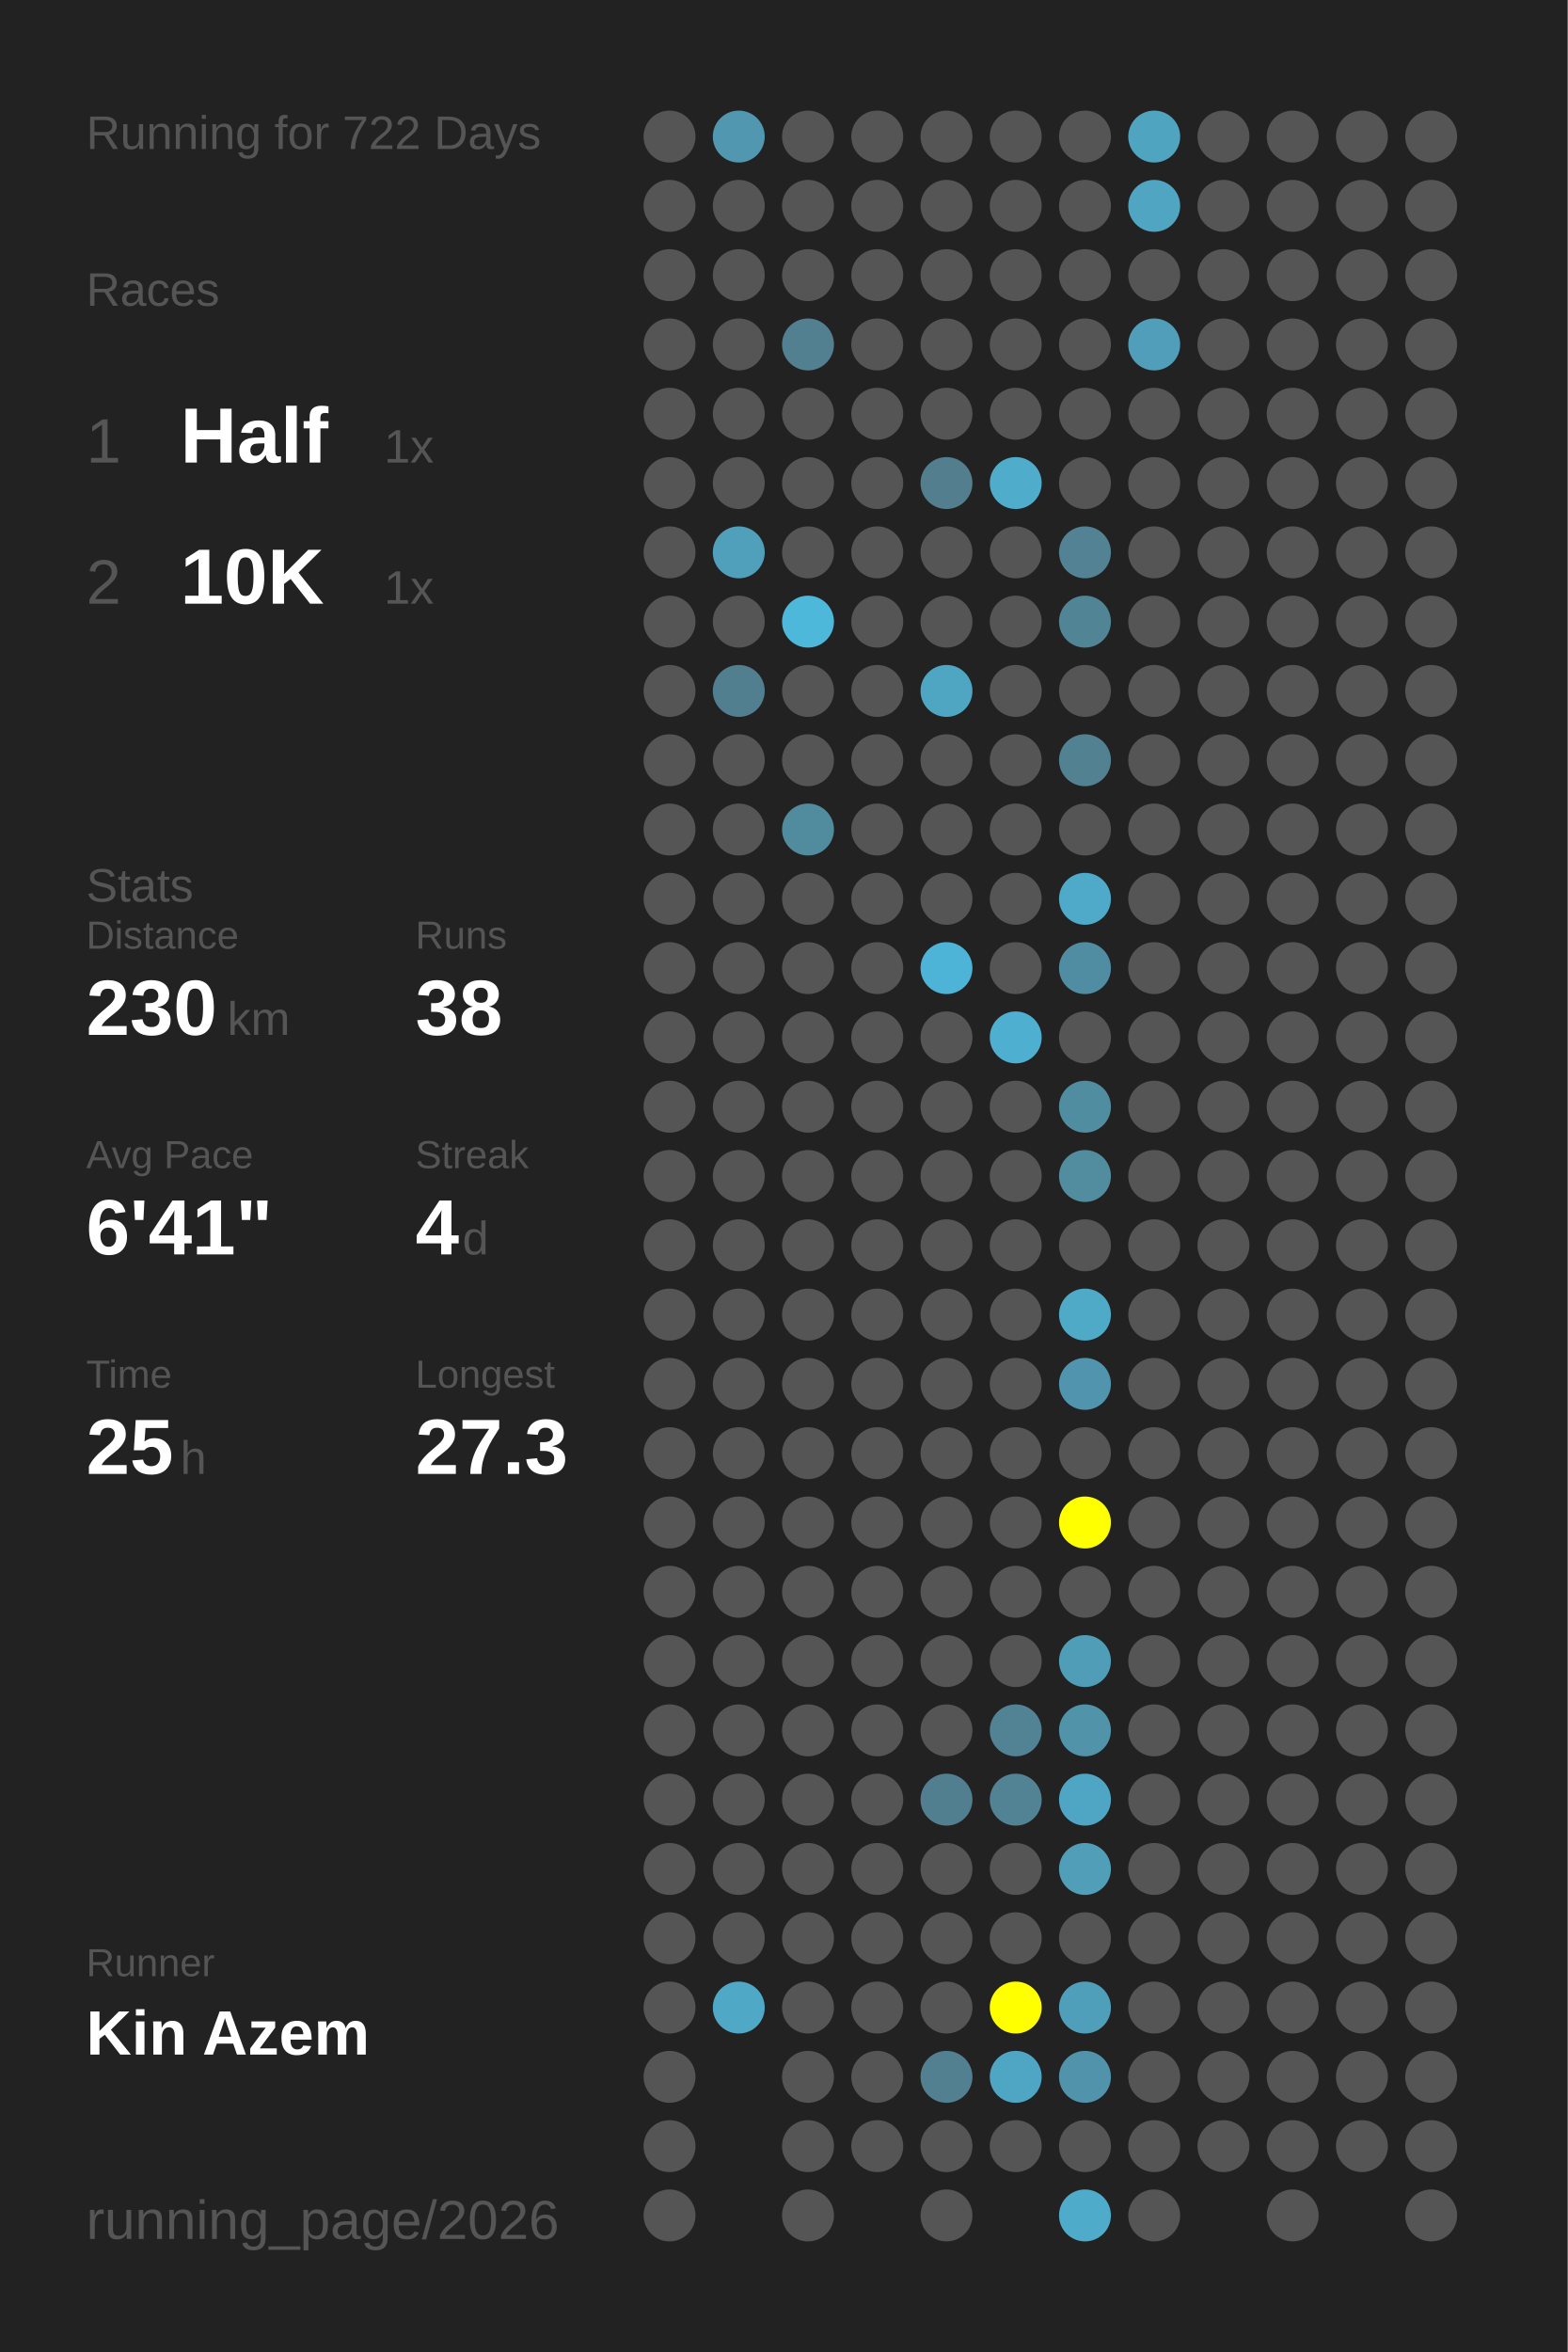
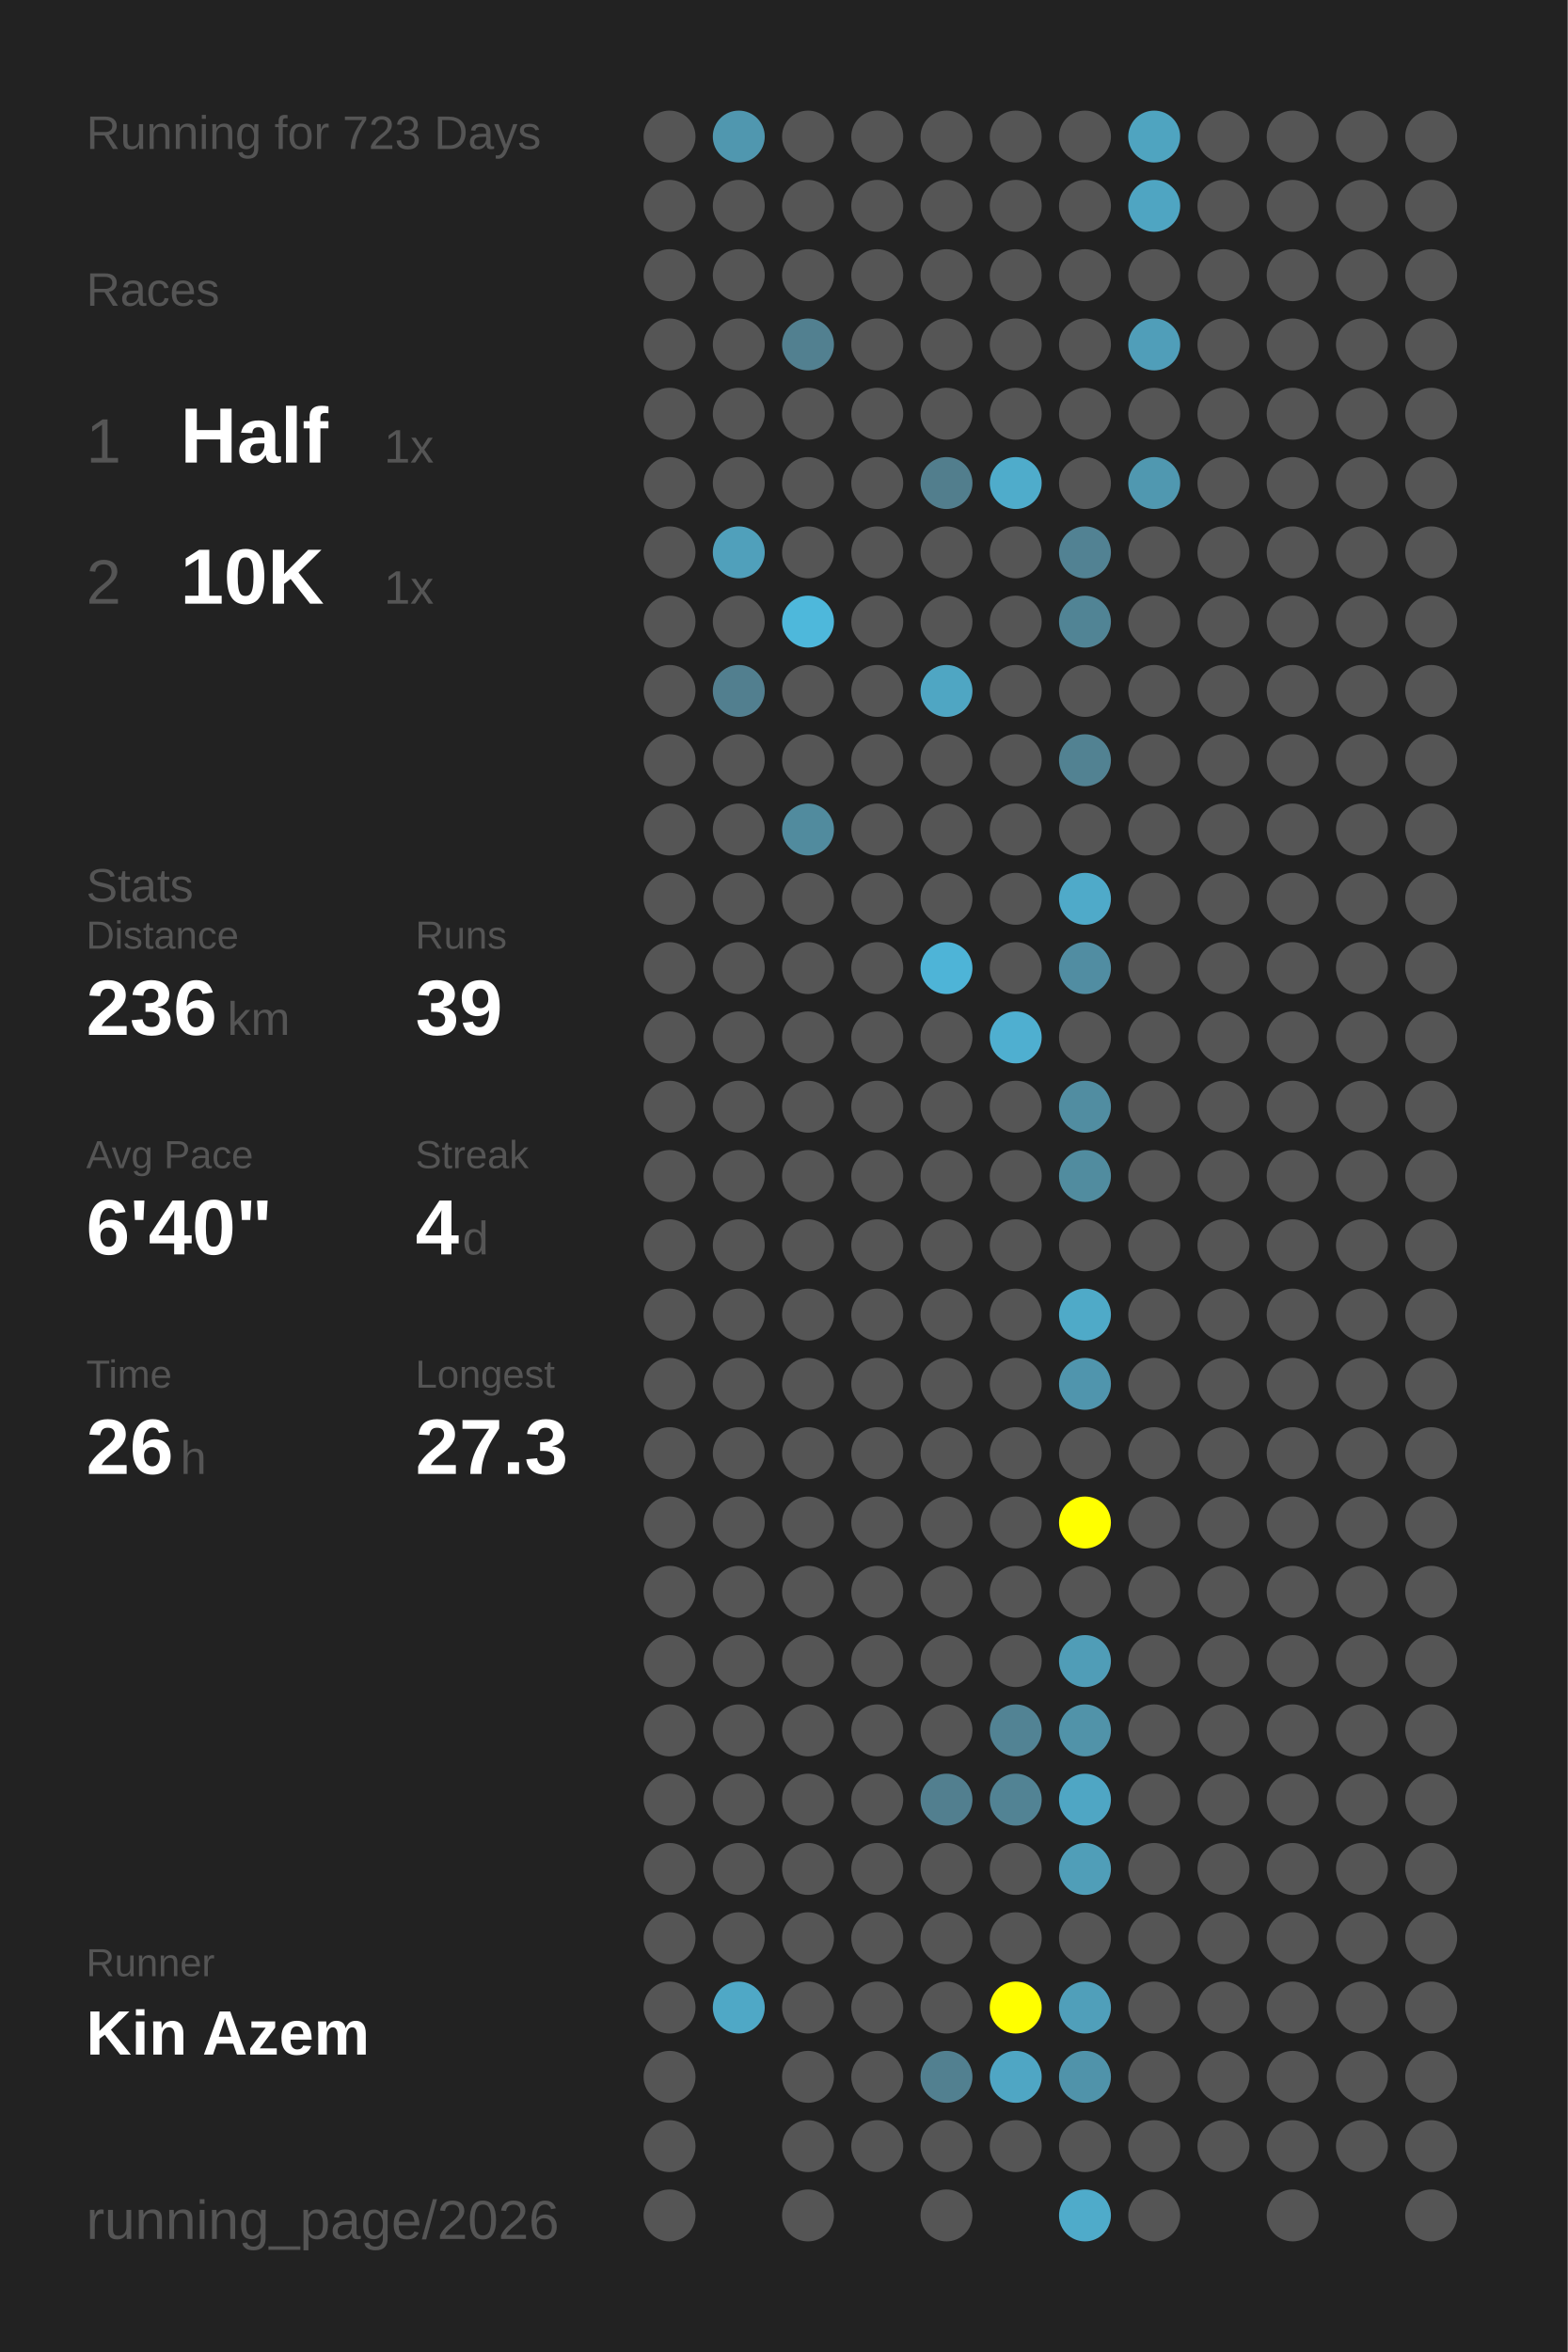
<svg xmlns="http://www.w3.org/2000/svg" baseProfile="full" height="300mm" version="1.1" viewBox="0,0,200,300" width="200mm">
  <defs />
  <rect fill="#222222" height="300" width="200" x="0" y="0" />
-   <text fill="#555555" style="font-size:6px; font-family:Arial;" x="11" y="19">Running for 722 Days</text>
+   <text fill="#555555" style="font-size:6px; font-family:Arial;" x="11" y="19">Running for 723 Days</text>
  <text fill="#555555" style="font-size:6px; font-family:Arial;" x="11" y="39">Races</text>
  <text fill="#555555" style="font-size:8px; font-family:Arial;" x="11" y="59">1</text>
  <text fill="#FFFFFF" style="font-size:10px; font-family:Arial; font-weight:bold;" x="23" y="59">Half</text>
  <text fill="#555555" style="font-size:6px; font-family:Arial;" x="49" y="59">1x</text>
  <text fill="#555555" style="font-size:8px; font-family:Arial;" x="11" y="77">2</text>
  <text fill="#FFFFFF" style="font-size:10px; font-family:Arial; font-weight:bold;" x="23" y="77">10K</text>
  <text fill="#555555" style="font-size:6px; font-family:Arial;" x="49" y="77">1x</text>
  <text fill="#555555" style="font-size:6px; font-family:Arial;" x="11" y="115">Stats</text>
  <text fill="#555555" style="font-size:5px; font-family:Arial;" x="11" y="121">Distance</text>
-   <text fill="#FFFFFF" style="font-size:10px; font-family:Arial; font-weight:bold;" x="11" y="132">230</text>
+   <text fill="#FFFFFF" style="font-size:10px; font-family:Arial; font-weight:bold;" x="11" y="132">236</text>
  <text fill="#555555" style="font-size:6px; font-family:Arial;" x="29" y="132">km</text>
  <text fill="#555555" style="font-size:5px; font-family:Arial;" x="53" y="121">Runs</text>
-   <text fill="#FFFFFF" style="font-size:10px; font-family:Arial; font-weight:bold;" x="53" y="132">38</text>
+   <text fill="#FFFFFF" style="font-size:10px; font-family:Arial; font-weight:bold;" x="53" y="132">39</text>
  <text fill="#555555" style="font-size:5px; font-family:Arial;" x="11" y="149">Avg Pace</text>
-   <text fill="#FFFFFF" style="font-size:10px; font-family:Arial; font-weight:bold;" x="11" y="160">6'41"</text>
+   <text fill="#FFFFFF" style="font-size:10px; font-family:Arial; font-weight:bold;" x="11" y="160">6'40"</text>
  <text fill="#555555" style="font-size:5px; font-family:Arial;" x="53" y="149">Streak</text>
  <text fill="#FFFFFF" style="font-size:10px; font-family:Arial; font-weight:bold;" x="53" y="160">4</text>
  <text fill="#555555" style="font-size:6px; font-family:Arial;" x="59" y="160">d</text>
  <text fill="#555555" style="font-size:5px; font-family:Arial;" x="11" y="177">Time</text>
-   <text fill="#FFFFFF" style="font-size:10px; font-family:Arial; font-weight:bold;" x="11" y="188">25</text>
+   <text fill="#FFFFFF" style="font-size:10px; font-family:Arial; font-weight:bold;" x="11" y="188">26</text>
  <text fill="#555555" style="font-size:6px; font-family:Arial;" x="23" y="188">h</text>
  <text fill="#555555" style="font-size:5px; font-family:Arial;" x="53" y="177">Longest</text>
  <text fill="#FFFFFF" style="font-size:10px; font-family:Arial; font-weight:bold;" x="53" y="188">27.3</text>
  <text fill="#555555" style="font-size:5px; font-family:Arial;" x="11" y="252.065">Runner</text>
  <text fill="#FFFFFF" style="font-size:8px; font-family:Arial; font-weight:bold;" x="11" y="262.065">Kin Azem</text>
  <text fill="#555555" style="font-size:7px; font-family:Arial;" x="11" y="285.581">running_page/2026</text>
  <circle cx="85.417" cy="17.419" fill="#555555" r="3.312" />
  <circle cx="85.417" cy="26.258" fill="#555555" r="3.312" />
  <circle cx="85.417" cy="35.097" fill="#555555" r="3.312" />
  <circle cx="85.417" cy="43.935" fill="#555555" r="3.312" />
  <circle cx="85.417" cy="52.774" fill="#555555" r="3.312" />
  <circle cx="85.417" cy="61.613" fill="#555555" r="3.312" />
  <circle cx="85.417" cy="70.452" fill="#555555" r="3.312" />
  <circle cx="85.417" cy="79.29" fill="#555555" r="3.312" />
  <circle cx="85.417" cy="88.129" fill="#555555" r="3.312" />
  <circle cx="85.417" cy="96.968" fill="#555555" r="3.312" />
  <circle cx="85.417" cy="105.806" fill="#555555" r="3.312" />
  <circle cx="85.417" cy="114.645" fill="#555555" r="3.312" />
  <circle cx="85.417" cy="123.484" fill="#555555" r="3.312" />
  <circle cx="85.417" cy="132.323" fill="#555555" r="3.312" />
  <circle cx="85.417" cy="141.161" fill="#555555" r="3.312" />
  <circle cx="85.417" cy="150" fill="#555555" r="3.312" />
  <circle cx="85.417" cy="158.839" fill="#555555" r="3.312" />
  <circle cx="85.417" cy="167.677" fill="#555555" r="3.312" />
  <circle cx="85.417" cy="176.516" fill="#555555" r="3.312" />
  <circle cx="85.417" cy="185.355" fill="#555555" r="3.312" />
  <circle cx="85.417" cy="194.194" fill="#555555" r="3.312" />
  <circle cx="85.417" cy="203.032" fill="#555555" r="3.312" />
  <circle cx="85.417" cy="211.871" fill="#555555" r="3.312" />
  <circle cx="85.417" cy="220.71" fill="#555555" r="3.312" />
  <circle cx="85.417" cy="229.548" fill="#555555" r="3.312" />
  <circle cx="85.417" cy="238.387" fill="#555555" r="3.312" />
  <circle cx="85.417" cy="247.226" fill="#555555" r="3.312" />
  <circle cx="85.417" cy="256.065" fill="#555555" r="3.312" />
  <circle cx="85.417" cy="264.903" fill="#555555" r="3.312" />
  <circle cx="85.417" cy="273.742" fill="#555555" r="3.312" />
  <circle cx="85.417" cy="282.581" fill="#555555" r="3.312" />
  <circle cx="94.25" cy="17.419" fill="#5097af" r="3.312" />
  <circle cx="94.25" cy="26.258" fill="#555555" r="3.312" />
  <circle cx="94.25" cy="35.097" fill="#555555" r="3.312" />
  <circle cx="94.25" cy="43.935" fill="#555555" r="3.312" />
  <circle cx="94.25" cy="52.774" fill="#555555" r="3.312" />
  <circle cx="94.25" cy="61.613" fill="#555555" r="3.312" />
  <circle cx="94.25" cy="70.452" fill="#50a0bb" r="3.312" />
  <circle cx="94.25" cy="79.29" fill="#555555" r="3.312" />
  <circle cx="94.25" cy="88.129" fill="#527f8f" r="3.312" />
  <circle cx="94.25" cy="96.968" fill="#555555" r="3.312" />
  <circle cx="94.25" cy="105.806" fill="#555555" r="3.312" />
  <circle cx="94.25" cy="114.645" fill="#555555" r="3.312" />
  <circle cx="94.25" cy="123.484" fill="#555555" r="3.312" />
  <circle cx="94.25" cy="132.323" fill="#555555" r="3.312" />
  <circle cx="94.25" cy="141.161" fill="#555555" r="3.312" />
  <circle cx="94.25" cy="150" fill="#555555" r="3.312" />
  <circle cx="94.25" cy="158.839" fill="#555555" r="3.312" />
  <circle cx="94.25" cy="167.677" fill="#555555" r="3.312" />
  <circle cx="94.25" cy="176.516" fill="#555555" r="3.312" />
  <circle cx="94.25" cy="185.355" fill="#555555" r="3.312" />
  <circle cx="94.25" cy="194.194" fill="#555555" r="3.312" />
  <circle cx="94.25" cy="203.032" fill="#555555" r="3.312" />
  <circle cx="94.25" cy="211.871" fill="#555555" r="3.312" />
  <circle cx="94.25" cy="220.71" fill="#555555" r="3.312" />
  <circle cx="94.25" cy="229.548" fill="#555555" r="3.312" />
  <circle cx="94.25" cy="238.387" fill="#555555" r="3.312" />
  <circle cx="94.25" cy="247.226" fill="#555555" r="3.312" />
  <circle cx="94.25" cy="256.065" fill="#4fa8c6" r="3.312" />
  <circle cx="103.083" cy="17.419" fill="#555555" r="3.312" />
  <circle cx="103.083" cy="26.258" fill="#555555" r="3.312" />
  <circle cx="103.083" cy="35.097" fill="#555555" r="3.312" />
  <circle cx="103.083" cy="43.935" fill="#528090" r="3.312" />
  <circle cx="103.083" cy="52.774" fill="#555555" r="3.312" />
  <circle cx="103.083" cy="61.613" fill="#555555" r="3.312" />
  <circle cx="103.083" cy="70.452" fill="#555555" r="3.312" />
  <circle cx="103.083" cy="79.29" fill="#4eb8db" r="3.312" />
  <circle cx="103.083" cy="88.129" fill="#555555" r="3.312" />
  <circle cx="103.083" cy="96.968" fill="#555555" r="3.312" />
  <circle cx="103.083" cy="105.806" fill="#518b9e" r="3.312" />
  <circle cx="103.083" cy="114.645" fill="#555555" r="3.312" />
  <circle cx="103.083" cy="123.484" fill="#555555" r="3.312" />
  <circle cx="103.083" cy="132.323" fill="#555555" r="3.312" />
  <circle cx="103.083" cy="141.161" fill="#555555" r="3.312" />
  <circle cx="103.083" cy="150" fill="#555555" r="3.312" />
  <circle cx="103.083" cy="158.839" fill="#555555" r="3.312" />
  <circle cx="103.083" cy="167.677" fill="#555555" r="3.312" />
  <circle cx="103.083" cy="176.516" fill="#555555" r="3.312" />
  <circle cx="103.083" cy="185.355" fill="#555555" r="3.312" />
  <circle cx="103.083" cy="194.194" fill="#555555" r="3.312" />
  <circle cx="103.083" cy="203.032" fill="#555555" r="3.312" />
  <circle cx="103.083" cy="211.871" fill="#555555" r="3.312" />
  <circle cx="103.083" cy="220.71" fill="#555555" r="3.312" />
  <circle cx="103.083" cy="229.548" fill="#555555" r="3.312" />
  <circle cx="103.083" cy="238.387" fill="#555555" r="3.312" />
  <circle cx="103.083" cy="247.226" fill="#555555" r="3.312" />
  <circle cx="103.083" cy="256.065" fill="#555555" r="3.312" />
  <circle cx="103.083" cy="264.903" fill="#555555" r="3.312" />
  <circle cx="103.083" cy="273.742" fill="#555555" r="3.312" />
  <circle cx="103.083" cy="282.581" fill="#555555" r="3.312" />
  <circle cx="111.917" cy="17.419" fill="#555555" r="3.312" />
  <circle cx="111.917" cy="26.258" fill="#555555" r="3.312" />
  <circle cx="111.917" cy="35.097" fill="#555555" r="3.312" />
  <circle cx="111.917" cy="43.935" fill="#555555" r="3.312" />
  <circle cx="111.917" cy="52.774" fill="#555555" r="3.312" />
  <circle cx="111.917" cy="61.613" fill="#555555" r="3.312" />
  <circle cx="111.917" cy="70.452" fill="#555555" r="3.312" />
  <circle cx="111.917" cy="79.29" fill="#555555" r="3.312" />
  <circle cx="111.917" cy="88.129" fill="#555555" r="3.312" />
  <circle cx="111.917" cy="96.968" fill="#555555" r="3.312" />
  <circle cx="111.917" cy="105.806" fill="#555555" r="3.312" />
  <circle cx="111.917" cy="114.645" fill="#555555" r="3.312" />
  <circle cx="111.917" cy="123.484" fill="#555555" r="3.312" />
  <circle cx="111.917" cy="132.323" fill="#555555" r="3.312" />
  <circle cx="111.917" cy="141.161" fill="#555555" r="3.312" />
  <circle cx="111.917" cy="150" fill="#555555" r="3.312" />
  <circle cx="111.917" cy="158.839" fill="#555555" r="3.312" />
  <circle cx="111.917" cy="167.677" fill="#555555" r="3.312" />
  <circle cx="111.917" cy="176.516" fill="#555555" r="3.312" />
  <circle cx="111.917" cy="185.355" fill="#555555" r="3.312" />
  <circle cx="111.917" cy="194.194" fill="#555555" r="3.312" />
  <circle cx="111.917" cy="203.032" fill="#555555" r="3.312" />
  <circle cx="111.917" cy="211.871" fill="#555555" r="3.312" />
  <circle cx="111.917" cy="220.71" fill="#555555" r="3.312" />
  <circle cx="111.917" cy="229.548" fill="#555555" r="3.312" />
  <circle cx="111.917" cy="238.387" fill="#555555" r="3.312" />
  <circle cx="111.917" cy="247.226" fill="#555555" r="3.312" />
  <circle cx="111.917" cy="256.065" fill="#555555" r="3.312" />
  <circle cx="111.917" cy="264.903" fill="#555555" r="3.312" />
  <circle cx="111.917" cy="273.742" fill="#555555" r="3.312" />
  <circle cx="120.75" cy="17.419" fill="#555555" r="3.312" />
  <circle cx="120.75" cy="26.258" fill="#555555" r="3.312" />
  <circle cx="120.75" cy="35.097" fill="#555555" r="3.312" />
  <circle cx="120.75" cy="43.935" fill="#555555" r="3.312" />
  <circle cx="120.75" cy="52.774" fill="#555555" r="3.312" />
  <circle cx="120.75" cy="61.613" fill="#527e8d" r="3.312" />
  <circle cx="120.75" cy="70.452" fill="#555555" r="3.312" />
  <circle cx="120.75" cy="79.29" fill="#555555" r="3.312" />
  <circle cx="120.75" cy="88.129" fill="#4fa6c3" r="3.312" />
  <circle cx="120.75" cy="96.968" fill="#555555" r="3.312" />
  <circle cx="120.75" cy="105.806" fill="#555555" r="3.312" />
  <circle cx="120.75" cy="114.645" fill="#555555" r="3.312" />
  <circle cx="120.75" cy="123.484" fill="#4eb4d7" r="3.312" />
  <circle cx="120.75" cy="132.323" fill="#555555" r="3.312" />
  <circle cx="120.75" cy="141.161" fill="#555555" r="3.312" />
  <circle cx="120.75" cy="150" fill="#555555" r="3.312" />
  <circle cx="120.75" cy="158.839" fill="#555555" r="3.312" />
  <circle cx="120.75" cy="167.677" fill="#555555" r="3.312" />
  <circle cx="120.75" cy="176.516" fill="#555555" r="3.312" />
  <circle cx="120.75" cy="185.355" fill="#555555" r="3.312" />
  <circle cx="120.75" cy="194.194" fill="#555555" r="3.312" />
  <circle cx="120.75" cy="203.032" fill="#555555" r="3.312" />
  <circle cx="120.75" cy="211.871" fill="#555555" r="3.312" />
  <circle cx="120.75" cy="220.71" fill="#555555" r="3.312" />
  <circle cx="120.75" cy="229.548" fill="#527f8f" r="3.312" />
  <circle cx="120.75" cy="238.387" fill="#555555" r="3.312" />
  <circle cx="120.75" cy="247.226" fill="#555555" r="3.312" />
  <circle cx="120.75" cy="256.065" fill="#555555" r="3.312" />
  <circle cx="120.75" cy="264.903" fill="#528090" r="3.312" />
  <circle cx="120.75" cy="273.742" fill="#555555" r="3.312" />
  <circle cx="120.75" cy="282.581" fill="#555555" r="3.312" />
  <circle cx="129.583" cy="17.419" fill="#555555" r="3.312" />
  <circle cx="129.583" cy="26.258" fill="#555555" r="3.312" />
  <circle cx="129.583" cy="35.097" fill="#555555" r="3.312" />
  <circle cx="129.583" cy="43.935" fill="#555555" r="3.312" />
  <circle cx="129.583" cy="52.774" fill="#555555" r="3.312" />
  <circle cx="129.583" cy="61.613" fill="#4faccb" r="3.312" />
  <circle cx="129.583" cy="70.452" fill="#555555" r="3.312" />
  <circle cx="129.583" cy="79.29" fill="#555555" r="3.312" />
  <circle cx="129.583" cy="88.129" fill="#555555" r="3.312" />
  <circle cx="129.583" cy="96.968" fill="#555555" r="3.312" />
  <circle cx="129.583" cy="105.806" fill="#555555" r="3.312" />
  <circle cx="129.583" cy="114.645" fill="#555555" r="3.312" />
  <circle cx="129.583" cy="123.484" fill="#555555" r="3.312" />
  <circle cx="129.583" cy="132.323" fill="#4fafd0" r="3.312" />
  <circle cx="129.583" cy="141.161" fill="#555555" r="3.312" />
  <circle cx="129.583" cy="150" fill="#555555" r="3.312" />
  <circle cx="129.583" cy="158.839" fill="#555555" r="3.312" />
  <circle cx="129.583" cy="167.677" fill="#555555" r="3.312" />
  <circle cx="129.583" cy="176.516" fill="#555555" r="3.312" />
  <circle cx="129.583" cy="185.355" fill="#555555" r="3.312" />
  <circle cx="129.583" cy="194.194" fill="#555555" r="3.312" />
  <circle cx="129.583" cy="203.032" fill="#555555" r="3.312" />
  <circle cx="129.583" cy="211.871" fill="#555555" r="3.312" />
  <circle cx="129.583" cy="220.71" fill="#528394" r="3.312" />
  <circle cx="129.583" cy="229.548" fill="#528394" r="3.312" />
  <circle cx="129.583" cy="238.387" fill="#555555" r="3.312" />
  <circle cx="129.583" cy="247.226" fill="#555555" r="3.312" />
  <circle cx="129.583" cy="256.065" fill="#FFFF00" r="3.312" />
  <circle cx="129.583" cy="264.903" fill="#4fa6c4" r="3.312" />
  <circle cx="129.583" cy="273.742" fill="#555555" r="3.312" />
  <circle cx="138.417" cy="17.419" fill="#555555" r="3.312" />
  <circle cx="138.417" cy="26.258" fill="#555555" r="3.312" />
  <circle cx="138.417" cy="35.097" fill="#555555" r="3.312" />
  <circle cx="138.417" cy="43.935" fill="#555555" r="3.312" />
  <circle cx="138.417" cy="52.774" fill="#555555" r="3.312" />
  <circle cx="138.417" cy="61.613" fill="#555555" r="3.312" />
  <circle cx="138.417" cy="70.452" fill="#528293" r="3.312" />
  <circle cx="138.417" cy="79.29" fill="#518495" r="3.312" />
  <circle cx="138.417" cy="88.129" fill="#555555" r="3.312" />
  <circle cx="138.417" cy="96.968" fill="#528292" r="3.312" />
  <circle cx="138.417" cy="105.806" fill="#555555" r="3.312" />
  <circle cx="138.417" cy="114.645" fill="#4faac9" r="3.312" />
  <circle cx="138.417" cy="123.484" fill="#518da2" r="3.312" />
  <circle cx="138.417" cy="132.323" fill="#555555" r="3.312" />
  <circle cx="138.417" cy="141.161" fill="#518da1" r="3.312" />
  <circle cx="138.417" cy="150" fill="#518c9f" r="3.312" />
  <circle cx="138.417" cy="158.839" fill="#555555" r="3.312" />
  <circle cx="138.417" cy="167.677" fill="#4faac8" r="3.312" />
  <circle cx="138.417" cy="176.516" fill="#5095ad" r="3.312" />
  <circle cx="138.417" cy="185.355" fill="#555555" r="3.312" />
  <circle cx="138.417" cy="194.194" fill="#FFFF00" r="3.312" />
  <circle cx="138.417" cy="203.032" fill="#555555" r="3.312" />
  <circle cx="138.417" cy="211.871" fill="#509db7" r="3.312" />
  <circle cx="138.417" cy="220.71" fill="#5193a9" r="3.312" />
  <circle cx="138.417" cy="229.548" fill="#4fa6c4" r="3.312" />
  <circle cx="138.417" cy="238.387" fill="#509eb8" r="3.312" />
  <circle cx="138.417" cy="247.226" fill="#555555" r="3.312" />
  <circle cx="138.417" cy="256.065" fill="#509fba" r="3.312" />
  <circle cx="138.417" cy="264.903" fill="#5093aa" r="3.312" />
  <circle cx="138.417" cy="273.742" fill="#555555" r="3.312" />
  <circle cx="138.417" cy="282.581" fill="#4fabca" r="3.312" />
  <circle cx="147.25" cy="17.419" fill="#4fa4c0" r="3.312" />
  <circle cx="147.25" cy="26.258" fill="#4fa5c2" r="3.312" />
  <circle cx="147.25" cy="35.097" fill="#555555" r="3.312" />
  <circle cx="147.25" cy="43.935" fill="#509eb9" r="3.312" />
  <circle cx="147.25" cy="52.774" fill="#555555" r="3.312" />
-   <circle cx="147.25" cy="61.613" fill="#555555" r="3.312" />
+   <circle cx="147.25" cy="61.613" fill="#5098b0" r="3.312" />
  <circle cx="147.25" cy="70.452" fill="#555555" r="3.312" />
  <circle cx="147.25" cy="79.29" fill="#555555" r="3.312" />
  <circle cx="147.25" cy="88.129" fill="#555555" r="3.312" />
  <circle cx="147.25" cy="96.968" fill="#555555" r="3.312" />
  <circle cx="147.25" cy="105.806" fill="#555555" r="3.312" />
  <circle cx="147.25" cy="114.645" fill="#555555" r="3.312" />
  <circle cx="147.25" cy="123.484" fill="#555555" r="3.312" />
  <circle cx="147.25" cy="132.323" fill="#555555" r="3.312" />
  <circle cx="147.25" cy="141.161" fill="#555555" r="3.312" />
  <circle cx="147.25" cy="150" fill="#555555" r="3.312" />
  <circle cx="147.25" cy="158.839" fill="#555555" r="3.312" />
  <circle cx="147.25" cy="167.677" fill="#555555" r="3.312" />
  <circle cx="147.25" cy="176.516" fill="#555555" r="3.312" />
  <circle cx="147.25" cy="185.355" fill="#555555" r="3.312" />
  <circle cx="147.25" cy="194.194" fill="#555555" r="3.312" />
  <circle cx="147.25" cy="203.032" fill="#555555" r="3.312" />
  <circle cx="147.25" cy="211.871" fill="#555555" r="3.312" />
  <circle cx="147.25" cy="220.71" fill="#555555" r="3.312" />
  <circle cx="147.25" cy="229.548" fill="#555555" r="3.312" />
  <circle cx="147.25" cy="238.387" fill="#555555" r="3.312" />
  <circle cx="147.25" cy="247.226" fill="#555555" r="3.312" />
  <circle cx="147.25" cy="256.065" fill="#555555" r="3.312" />
  <circle cx="147.25" cy="264.903" fill="#555555" r="3.312" />
  <circle cx="147.25" cy="273.742" fill="#555555" r="3.312" />
  <circle cx="147.25" cy="282.581" fill="#555555" r="3.312" />
  <circle cx="156.083" cy="17.419" fill="#555555" r="3.312" />
  <circle cx="156.083" cy="26.258" fill="#555555" r="3.312" />
  <circle cx="156.083" cy="35.097" fill="#555555" r="3.312" />
  <circle cx="156.083" cy="43.935" fill="#555555" r="3.312" />
  <circle cx="156.083" cy="52.774" fill="#555555" r="3.312" />
  <circle cx="156.083" cy="61.613" fill="#555555" r="3.312" />
  <circle cx="156.083" cy="70.452" fill="#555555" r="3.312" />
  <circle cx="156.083" cy="79.29" fill="#555555" r="3.312" />
  <circle cx="156.083" cy="88.129" fill="#555555" r="3.312" />
  <circle cx="156.083" cy="96.968" fill="#555555" r="3.312" />
  <circle cx="156.083" cy="105.806" fill="#555555" r="3.312" />
  <circle cx="156.083" cy="114.645" fill="#555555" r="3.312" />
  <circle cx="156.083" cy="123.484" fill="#555555" r="3.312" />
  <circle cx="156.083" cy="132.323" fill="#555555" r="3.312" />
  <circle cx="156.083" cy="141.161" fill="#555555" r="3.312" />
  <circle cx="156.083" cy="150" fill="#555555" r="3.312" />
  <circle cx="156.083" cy="158.839" fill="#555555" r="3.312" />
  <circle cx="156.083" cy="167.677" fill="#555555" r="3.312" />
  <circle cx="156.083" cy="176.516" fill="#555555" r="3.312" />
  <circle cx="156.083" cy="185.355" fill="#555555" r="3.312" />
  <circle cx="156.083" cy="194.194" fill="#555555" r="3.312" />
  <circle cx="156.083" cy="203.032" fill="#555555" r="3.312" />
  <circle cx="156.083" cy="211.871" fill="#555555" r="3.312" />
  <circle cx="156.083" cy="220.71" fill="#555555" r="3.312" />
  <circle cx="156.083" cy="229.548" fill="#555555" r="3.312" />
  <circle cx="156.083" cy="238.387" fill="#555555" r="3.312" />
  <circle cx="156.083" cy="247.226" fill="#555555" r="3.312" />
  <circle cx="156.083" cy="256.065" fill="#555555" r="3.312" />
  <circle cx="156.083" cy="264.903" fill="#555555" r="3.312" />
  <circle cx="156.083" cy="273.742" fill="#555555" r="3.312" />
  <circle cx="164.917" cy="17.419" fill="#555555" r="3.312" />
  <circle cx="164.917" cy="26.258" fill="#555555" r="3.312" />
  <circle cx="164.917" cy="35.097" fill="#555555" r="3.312" />
  <circle cx="164.917" cy="43.935" fill="#555555" r="3.312" />
  <circle cx="164.917" cy="52.774" fill="#555555" r="3.312" />
  <circle cx="164.917" cy="61.613" fill="#555555" r="3.312" />
  <circle cx="164.917" cy="70.452" fill="#555555" r="3.312" />
  <circle cx="164.917" cy="79.29" fill="#555555" r="3.312" />
  <circle cx="164.917" cy="88.129" fill="#555555" r="3.312" />
  <circle cx="164.917" cy="96.968" fill="#555555" r="3.312" />
  <circle cx="164.917" cy="105.806" fill="#555555" r="3.312" />
  <circle cx="164.917" cy="114.645" fill="#555555" r="3.312" />
  <circle cx="164.917" cy="123.484" fill="#555555" r="3.312" />
  <circle cx="164.917" cy="132.323" fill="#555555" r="3.312" />
  <circle cx="164.917" cy="141.161" fill="#555555" r="3.312" />
  <circle cx="164.917" cy="150" fill="#555555" r="3.312" />
  <circle cx="164.917" cy="158.839" fill="#555555" r="3.312" />
  <circle cx="164.917" cy="167.677" fill="#555555" r="3.312" />
  <circle cx="164.917" cy="176.516" fill="#555555" r="3.312" />
  <circle cx="164.917" cy="185.355" fill="#555555" r="3.312" />
  <circle cx="164.917" cy="194.194" fill="#555555" r="3.312" />
  <circle cx="164.917" cy="203.032" fill="#555555" r="3.312" />
  <circle cx="164.917" cy="211.871" fill="#555555" r="3.312" />
  <circle cx="164.917" cy="220.71" fill="#555555" r="3.312" />
  <circle cx="164.917" cy="229.548" fill="#555555" r="3.312" />
  <circle cx="164.917" cy="238.387" fill="#555555" r="3.312" />
  <circle cx="164.917" cy="247.226" fill="#555555" r="3.312" />
  <circle cx="164.917" cy="256.065" fill="#555555" r="3.312" />
  <circle cx="164.917" cy="264.903" fill="#555555" r="3.312" />
  <circle cx="164.917" cy="273.742" fill="#555555" r="3.312" />
  <circle cx="164.917" cy="282.581" fill="#555555" r="3.312" />
  <circle cx="173.75" cy="17.419" fill="#555555" r="3.312" />
  <circle cx="173.75" cy="26.258" fill="#555555" r="3.312" />
  <circle cx="173.75" cy="35.097" fill="#555555" r="3.312" />
  <circle cx="173.75" cy="43.935" fill="#555555" r="3.312" />
  <circle cx="173.75" cy="52.774" fill="#555555" r="3.312" />
  <circle cx="173.75" cy="61.613" fill="#555555" r="3.312" />
  <circle cx="173.75" cy="70.452" fill="#555555" r="3.312" />
  <circle cx="173.75" cy="79.29" fill="#555555" r="3.312" />
  <circle cx="173.75" cy="88.129" fill="#555555" r="3.312" />
  <circle cx="173.75" cy="96.968" fill="#555555" r="3.312" />
  <circle cx="173.75" cy="105.806" fill="#555555" r="3.312" />
  <circle cx="173.75" cy="114.645" fill="#555555" r="3.312" />
  <circle cx="173.75" cy="123.484" fill="#555555" r="3.312" />
  <circle cx="173.75" cy="132.323" fill="#555555" r="3.312" />
  <circle cx="173.75" cy="141.161" fill="#555555" r="3.312" />
  <circle cx="173.75" cy="150" fill="#555555" r="3.312" />
  <circle cx="173.75" cy="158.839" fill="#555555" r="3.312" />
  <circle cx="173.75" cy="167.677" fill="#555555" r="3.312" />
  <circle cx="173.75" cy="176.516" fill="#555555" r="3.312" />
  <circle cx="173.75" cy="185.355" fill="#555555" r="3.312" />
  <circle cx="173.75" cy="194.194" fill="#555555" r="3.312" />
  <circle cx="173.75" cy="203.032" fill="#555555" r="3.312" />
  <circle cx="173.75" cy="211.871" fill="#555555" r="3.312" />
  <circle cx="173.75" cy="220.71" fill="#555555" r="3.312" />
  <circle cx="173.75" cy="229.548" fill="#555555" r="3.312" />
  <circle cx="173.75" cy="238.387" fill="#555555" r="3.312" />
  <circle cx="173.75" cy="247.226" fill="#555555" r="3.312" />
  <circle cx="173.75" cy="256.065" fill="#555555" r="3.312" />
  <circle cx="173.75" cy="264.903" fill="#555555" r="3.312" />
  <circle cx="173.75" cy="273.742" fill="#555555" r="3.312" />
  <circle cx="182.583" cy="17.419" fill="#555555" r="3.312" />
  <circle cx="182.583" cy="26.258" fill="#555555" r="3.312" />
  <circle cx="182.583" cy="35.097" fill="#555555" r="3.312" />
  <circle cx="182.583" cy="43.935" fill="#555555" r="3.312" />
  <circle cx="182.583" cy="52.774" fill="#555555" r="3.312" />
  <circle cx="182.583" cy="61.613" fill="#555555" r="3.312" />
  <circle cx="182.583" cy="70.452" fill="#555555" r="3.312" />
  <circle cx="182.583" cy="79.29" fill="#555555" r="3.312" />
  <circle cx="182.583" cy="88.129" fill="#555555" r="3.312" />
  <circle cx="182.583" cy="96.968" fill="#555555" r="3.312" />
  <circle cx="182.583" cy="105.806" fill="#555555" r="3.312" />
  <circle cx="182.583" cy="114.645" fill="#555555" r="3.312" />
  <circle cx="182.583" cy="123.484" fill="#555555" r="3.312" />
  <circle cx="182.583" cy="132.323" fill="#555555" r="3.312" />
  <circle cx="182.583" cy="141.161" fill="#555555" r="3.312" />
  <circle cx="182.583" cy="150" fill="#555555" r="3.312" />
  <circle cx="182.583" cy="158.839" fill="#555555" r="3.312" />
  <circle cx="182.583" cy="167.677" fill="#555555" r="3.312" />
  <circle cx="182.583" cy="176.516" fill="#555555" r="3.312" />
  <circle cx="182.583" cy="185.355" fill="#555555" r="3.312" />
  <circle cx="182.583" cy="194.194" fill="#555555" r="3.312" />
  <circle cx="182.583" cy="203.032" fill="#555555" r="3.312" />
  <circle cx="182.583" cy="211.871" fill="#555555" r="3.312" />
  <circle cx="182.583" cy="220.71" fill="#555555" r="3.312" />
  <circle cx="182.583" cy="229.548" fill="#555555" r="3.312" />
  <circle cx="182.583" cy="238.387" fill="#555555" r="3.312" />
  <circle cx="182.583" cy="247.226" fill="#555555" r="3.312" />
  <circle cx="182.583" cy="256.065" fill="#555555" r="3.312" />
  <circle cx="182.583" cy="264.903" fill="#555555" r="3.312" />
  <circle cx="182.583" cy="273.742" fill="#555555" r="3.312" />
  <circle cx="182.583" cy="282.581" fill="#555555" r="3.312" />
</svg>
